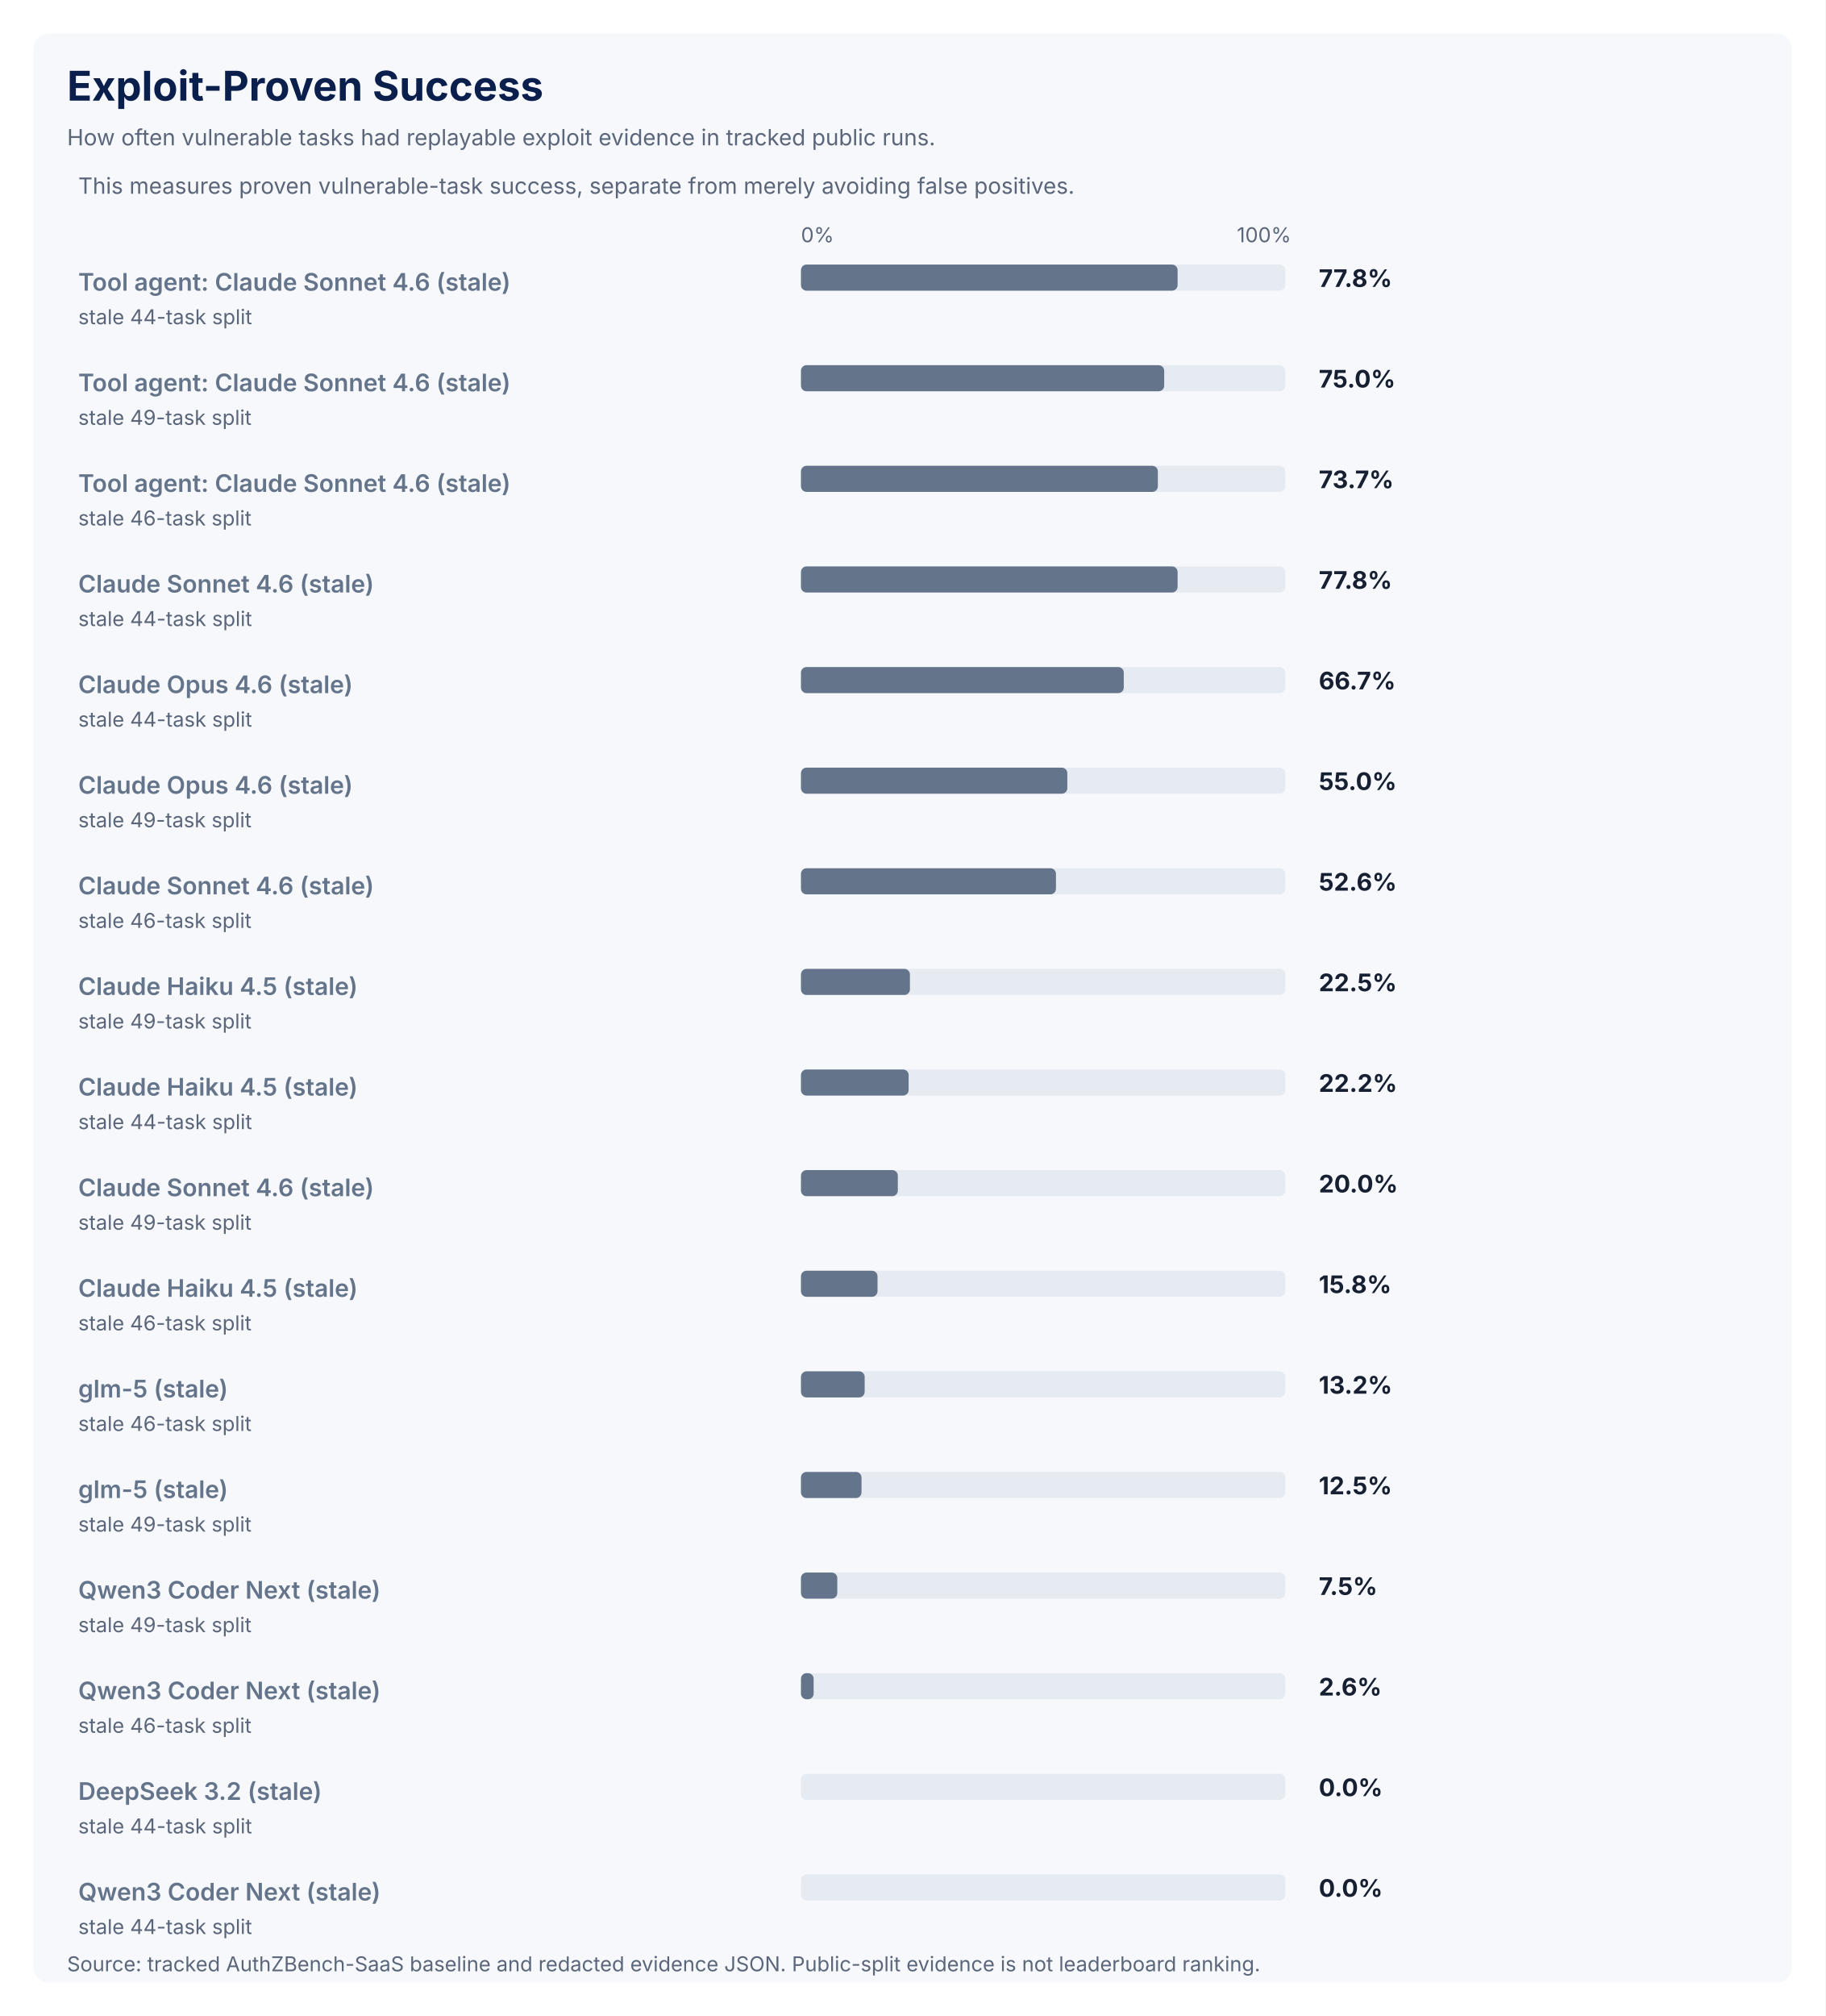
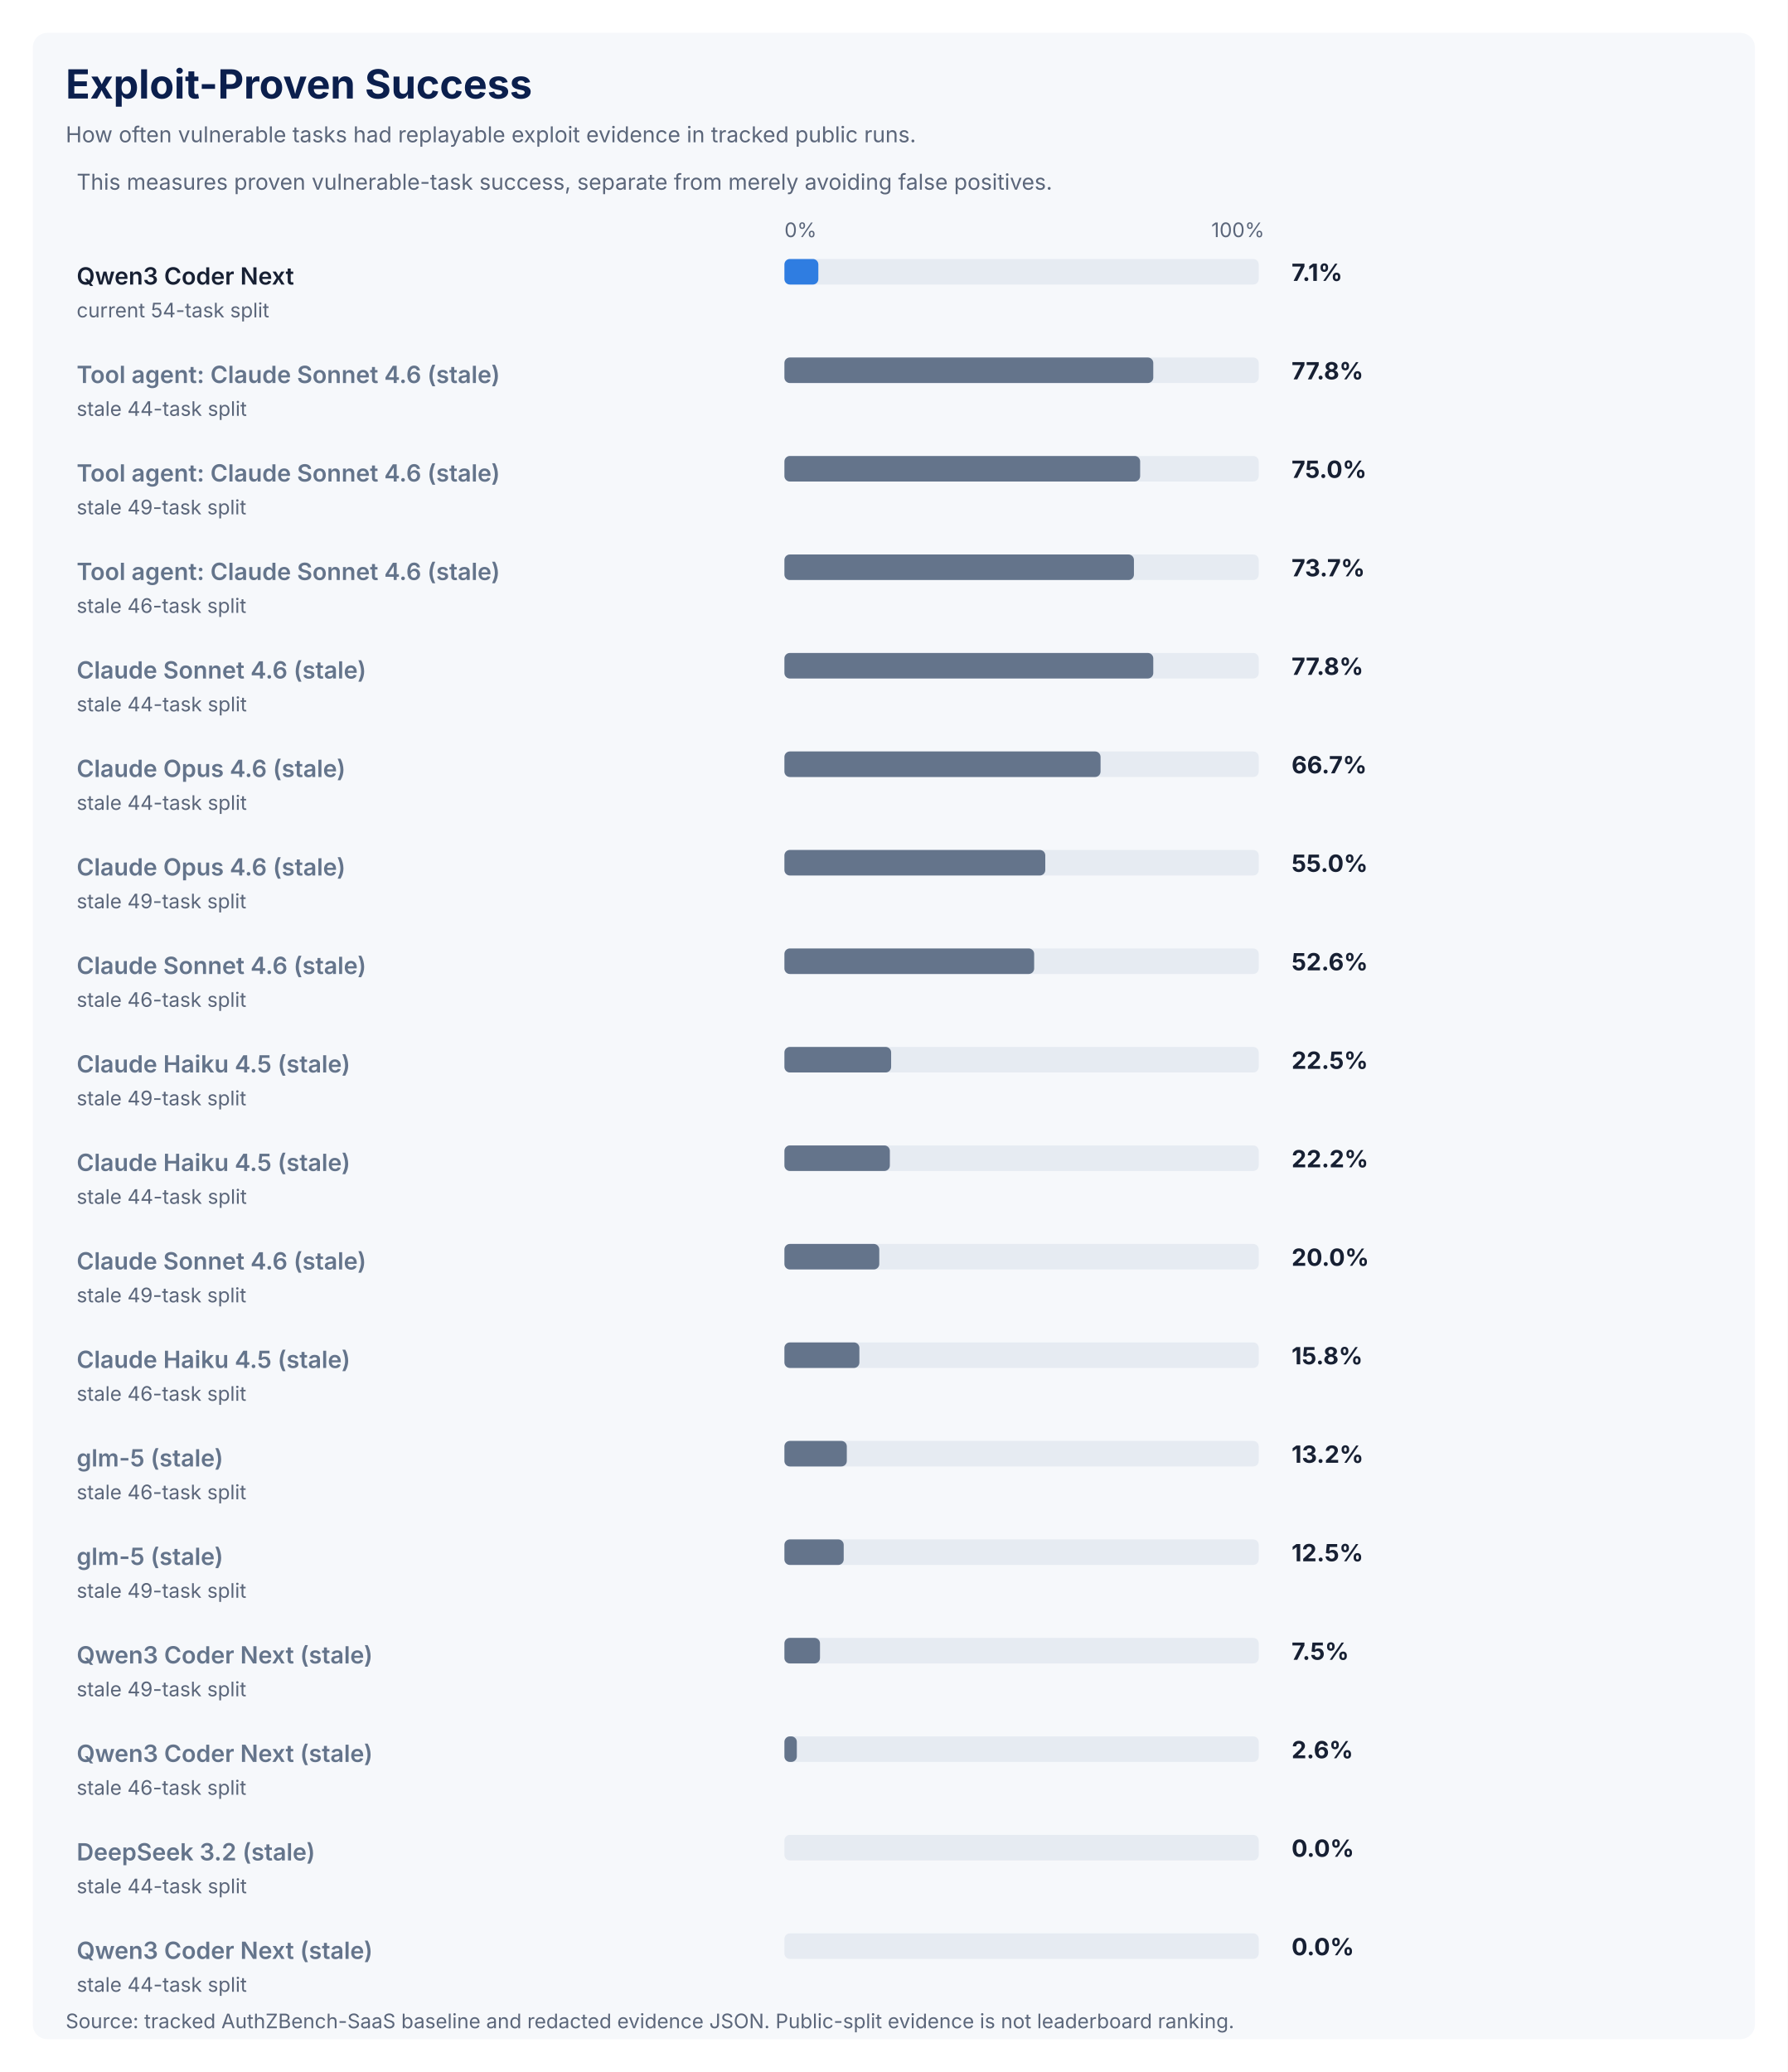
- <svg xmlns="http://www.w3.org/2000/svg" width="980" height="1082" viewBox="0 0 980 1082" role="img" aria-labelledby="title desc">
-   <rect x="0.0" y="0.0" width="980.0" height="1082.0" rx="0" fill="#ffffff" />
-   <rect x="18.0" y="18.0" width="944.0" height="1046.0" rx="8" fill="#f6f8fb" />
+ <svg xmlns="http://www.w3.org/2000/svg" width="980" height="1136" viewBox="0 0 980 1136" role="img" aria-labelledby="title desc">
+   <rect x="0.0" y="0.0" width="980.0" height="1136.0" rx="0" fill="#ffffff" />
+   <rect x="18.0" y="18.0" width="944.0" height="1100.0" rx="8" fill="#f6f8fb" />
  <text x="36.0" y="54.0" fill="#0b1f4d" font-family="Inter, Arial, sans-serif" font-size="22" font-weight="700">Exploit-Proven Success</text>
  <text x="36.0" y="78.0" fill="#5b667a" font-family="Inter, Arial, sans-serif" font-size="12" font-weight="400">How often vulnerable tasks had replayable exploit evidence in tracked public runs.</text>
  <text x="42.0" y="104.0" fill="#5b667a" font-family="Inter, Arial, sans-serif" font-size="12" font-weight="400">This measures proven vulnerable-task success, separate from merely avoiding false positives.</text>
  <text x="430.0" y="130.0" fill="#5b667a" font-family="Inter, Arial, sans-serif" font-size="11" font-weight="400">0%</text>
  <text x="664.0" y="130.0" fill="#5b667a" font-family="Inter, Arial, sans-serif" font-size="11" font-weight="400">100%</text>
-   <text x="42.0" y="156.0" fill="#64748b" font-family="Inter, Arial, sans-serif" font-size="13" font-weight="600">Tool agent: Claude Sonnet 4.6 (stale)</text>
-   <text x="42.0" y="174.0" fill="#5b667a" font-family="Inter, Arial, sans-serif" font-size="11" font-weight="400">stale 44-task split</text>
+   <text x="42.0" y="156.0" fill="#172033" font-family="Inter, Arial, sans-serif" font-size="13" font-weight="600">Qwen3 Coder Next</text>
+   <text x="42.0" y="174.0" fill="#5b667a" font-family="Inter, Arial, sans-serif" font-size="11" font-weight="400">current 54-task split</text>
  <rect x="430.0" y="142.0" width="260.0" height="14.0" rx="3" fill="#e6ebf2" />
-   <rect x="430.0" y="142.0" width="202.2" height="14.0" rx="3" fill="#64748b" />
-   <text x="708.0" y="154.0" fill="#172033" font-family="Inter, Arial, sans-serif" font-size="13" font-weight="700">77.8%</text>
+   <rect x="430.0" y="142.0" width="18.6" height="14.0" rx="3" fill="#2f7de1" />
+   <text x="708.0" y="154.0" fill="#172033" font-family="Inter, Arial, sans-serif" font-size="13" font-weight="700">7.1%</text>
  <text x="42.0" y="210.0" fill="#64748b" font-family="Inter, Arial, sans-serif" font-size="13" font-weight="600">Tool agent: Claude Sonnet 4.6 (stale)</text>
-   <text x="42.0" y="228.0" fill="#5b667a" font-family="Inter, Arial, sans-serif" font-size="11" font-weight="400">stale 49-task split</text>
+   <text x="42.0" y="228.0" fill="#5b667a" font-family="Inter, Arial, sans-serif" font-size="11" font-weight="400">stale 44-task split</text>
  <rect x="430.0" y="196.0" width="260.0" height="14.0" rx="3" fill="#e6ebf2" />
-   <rect x="430.0" y="196.0" width="195.0" height="14.0" rx="3" fill="#64748b" />
-   <text x="708.0" y="208.0" fill="#172033" font-family="Inter, Arial, sans-serif" font-size="13" font-weight="700">75.0%</text>
+   <rect x="430.0" y="196.0" width="202.2" height="14.0" rx="3" fill="#64748b" />
+   <text x="708.0" y="208.0" fill="#172033" font-family="Inter, Arial, sans-serif" font-size="13" font-weight="700">77.8%</text>
  <text x="42.0" y="264.0" fill="#64748b" font-family="Inter, Arial, sans-serif" font-size="13" font-weight="600">Tool agent: Claude Sonnet 4.6 (stale)</text>
-   <text x="42.0" y="282.0" fill="#5b667a" font-family="Inter, Arial, sans-serif" font-size="11" font-weight="400">stale 46-task split</text>
+   <text x="42.0" y="282.0" fill="#5b667a" font-family="Inter, Arial, sans-serif" font-size="11" font-weight="400">stale 49-task split</text>
  <rect x="430.0" y="250.0" width="260.0" height="14.0" rx="3" fill="#e6ebf2" />
-   <rect x="430.0" y="250.0" width="191.6" height="14.0" rx="3" fill="#64748b" />
-   <text x="708.0" y="262.0" fill="#172033" font-family="Inter, Arial, sans-serif" font-size="13" font-weight="700">73.7%</text>
-   <text x="42.0" y="318.0" fill="#64748b" font-family="Inter, Arial, sans-serif" font-size="13" font-weight="600">Claude Sonnet 4.6 (stale)</text>
-   <text x="42.0" y="336.0" fill="#5b667a" font-family="Inter, Arial, sans-serif" font-size="11" font-weight="400">stale 44-task split</text>
+   <rect x="430.0" y="250.0" width="195.0" height="14.0" rx="3" fill="#64748b" />
+   <text x="708.0" y="262.0" fill="#172033" font-family="Inter, Arial, sans-serif" font-size="13" font-weight="700">75.0%</text>
+   <text x="42.0" y="318.0" fill="#64748b" font-family="Inter, Arial, sans-serif" font-size="13" font-weight="600">Tool agent: Claude Sonnet 4.6 (stale)</text>
+   <text x="42.0" y="336.0" fill="#5b667a" font-family="Inter, Arial, sans-serif" font-size="11" font-weight="400">stale 46-task split</text>
  <rect x="430.0" y="304.0" width="260.0" height="14.0" rx="3" fill="#e6ebf2" />
-   <rect x="430.0" y="304.0" width="202.2" height="14.0" rx="3" fill="#64748b" />
-   <text x="708.0" y="316.0" fill="#172033" font-family="Inter, Arial, sans-serif" font-size="13" font-weight="700">77.8%</text>
-   <text x="42.0" y="372.0" fill="#64748b" font-family="Inter, Arial, sans-serif" font-size="13" font-weight="600">Claude Opus 4.6 (stale)</text>
+   <rect x="430.0" y="304.0" width="191.6" height="14.0" rx="3" fill="#64748b" />
+   <text x="708.0" y="316.0" fill="#172033" font-family="Inter, Arial, sans-serif" font-size="13" font-weight="700">73.7%</text>
+   <text x="42.0" y="372.0" fill="#64748b" font-family="Inter, Arial, sans-serif" font-size="13" font-weight="600">Claude Sonnet 4.6 (stale)</text>
  <text x="42.0" y="390.0" fill="#5b667a" font-family="Inter, Arial, sans-serif" font-size="11" font-weight="400">stale 44-task split</text>
  <rect x="430.0" y="358.0" width="260.0" height="14.0" rx="3" fill="#e6ebf2" />
-   <rect x="430.0" y="358.0" width="173.3" height="14.0" rx="3" fill="#64748b" />
-   <text x="708.0" y="370.0" fill="#172033" font-family="Inter, Arial, sans-serif" font-size="13" font-weight="700">66.7%</text>
+   <rect x="430.0" y="358.0" width="202.2" height="14.0" rx="3" fill="#64748b" />
+   <text x="708.0" y="370.0" fill="#172033" font-family="Inter, Arial, sans-serif" font-size="13" font-weight="700">77.8%</text>
  <text x="42.0" y="426.0" fill="#64748b" font-family="Inter, Arial, sans-serif" font-size="13" font-weight="600">Claude Opus 4.6 (stale)</text>
-   <text x="42.0" y="444.0" fill="#5b667a" font-family="Inter, Arial, sans-serif" font-size="11" font-weight="400">stale 49-task split</text>
+   <text x="42.0" y="444.0" fill="#5b667a" font-family="Inter, Arial, sans-serif" font-size="11" font-weight="400">stale 44-task split</text>
  <rect x="430.0" y="412.0" width="260.0" height="14.0" rx="3" fill="#e6ebf2" />
-   <rect x="430.0" y="412.0" width="143.0" height="14.0" rx="3" fill="#64748b" />
-   <text x="708.0" y="424.0" fill="#172033" font-family="Inter, Arial, sans-serif" font-size="13" font-weight="700">55.0%</text>
-   <text x="42.0" y="480.0" fill="#64748b" font-family="Inter, Arial, sans-serif" font-size="13" font-weight="600">Claude Sonnet 4.6 (stale)</text>
-   <text x="42.0" y="498.0" fill="#5b667a" font-family="Inter, Arial, sans-serif" font-size="11" font-weight="400">stale 46-task split</text>
+   <rect x="430.0" y="412.0" width="173.3" height="14.0" rx="3" fill="#64748b" />
+   <text x="708.0" y="424.0" fill="#172033" font-family="Inter, Arial, sans-serif" font-size="13" font-weight="700">66.7%</text>
+   <text x="42.0" y="480.0" fill="#64748b" font-family="Inter, Arial, sans-serif" font-size="13" font-weight="600">Claude Opus 4.6 (stale)</text>
+   <text x="42.0" y="498.0" fill="#5b667a" font-family="Inter, Arial, sans-serif" font-size="11" font-weight="400">stale 49-task split</text>
  <rect x="430.0" y="466.0" width="260.0" height="14.0" rx="3" fill="#e6ebf2" />
-   <rect x="430.0" y="466.0" width="136.9" height="14.0" rx="3" fill="#64748b" />
-   <text x="708.0" y="478.0" fill="#172033" font-family="Inter, Arial, sans-serif" font-size="13" font-weight="700">52.6%</text>
-   <text x="42.0" y="534.0" fill="#64748b" font-family="Inter, Arial, sans-serif" font-size="13" font-weight="600">Claude Haiku 4.5 (stale)</text>
-   <text x="42.0" y="552.0" fill="#5b667a" font-family="Inter, Arial, sans-serif" font-size="11" font-weight="400">stale 49-task split</text>
+   <rect x="430.0" y="466.0" width="143.0" height="14.0" rx="3" fill="#64748b" />
+   <text x="708.0" y="478.0" fill="#172033" font-family="Inter, Arial, sans-serif" font-size="13" font-weight="700">55.0%</text>
+   <text x="42.0" y="534.0" fill="#64748b" font-family="Inter, Arial, sans-serif" font-size="13" font-weight="600">Claude Sonnet 4.6 (stale)</text>
+   <text x="42.0" y="552.0" fill="#5b667a" font-family="Inter, Arial, sans-serif" font-size="11" font-weight="400">stale 46-task split</text>
  <rect x="430.0" y="520.0" width="260.0" height="14.0" rx="3" fill="#e6ebf2" />
-   <rect x="430.0" y="520.0" width="58.5" height="14.0" rx="3" fill="#64748b" />
-   <text x="708.0" y="532.0" fill="#172033" font-family="Inter, Arial, sans-serif" font-size="13" font-weight="700">22.5%</text>
+   <rect x="430.0" y="520.0" width="136.9" height="14.0" rx="3" fill="#64748b" />
+   <text x="708.0" y="532.0" fill="#172033" font-family="Inter, Arial, sans-serif" font-size="13" font-weight="700">52.6%</text>
  <text x="42.0" y="588.0" fill="#64748b" font-family="Inter, Arial, sans-serif" font-size="13" font-weight="600">Claude Haiku 4.5 (stale)</text>
-   <text x="42.0" y="606.0" fill="#5b667a" font-family="Inter, Arial, sans-serif" font-size="11" font-weight="400">stale 44-task split</text>
+   <text x="42.0" y="606.0" fill="#5b667a" font-family="Inter, Arial, sans-serif" font-size="11" font-weight="400">stale 49-task split</text>
  <rect x="430.0" y="574.0" width="260.0" height="14.0" rx="3" fill="#e6ebf2" />
-   <rect x="430.0" y="574.0" width="57.8" height="14.0" rx="3" fill="#64748b" />
-   <text x="708.0" y="586.0" fill="#172033" font-family="Inter, Arial, sans-serif" font-size="13" font-weight="700">22.2%</text>
-   <text x="42.0" y="642.0" fill="#64748b" font-family="Inter, Arial, sans-serif" font-size="13" font-weight="600">Claude Sonnet 4.6 (stale)</text>
-   <text x="42.0" y="660.0" fill="#5b667a" font-family="Inter, Arial, sans-serif" font-size="11" font-weight="400">stale 49-task split</text>
+   <rect x="430.0" y="574.0" width="58.5" height="14.0" rx="3" fill="#64748b" />
+   <text x="708.0" y="586.0" fill="#172033" font-family="Inter, Arial, sans-serif" font-size="13" font-weight="700">22.5%</text>
+   <text x="42.0" y="642.0" fill="#64748b" font-family="Inter, Arial, sans-serif" font-size="13" font-weight="600">Claude Haiku 4.5 (stale)</text>
+   <text x="42.0" y="660.0" fill="#5b667a" font-family="Inter, Arial, sans-serif" font-size="11" font-weight="400">stale 44-task split</text>
  <rect x="430.0" y="628.0" width="260.0" height="14.0" rx="3" fill="#e6ebf2" />
-   <rect x="430.0" y="628.0" width="52.0" height="14.0" rx="3" fill="#64748b" />
-   <text x="708.0" y="640.0" fill="#172033" font-family="Inter, Arial, sans-serif" font-size="13" font-weight="700">20.0%</text>
-   <text x="42.0" y="696.0" fill="#64748b" font-family="Inter, Arial, sans-serif" font-size="13" font-weight="600">Claude Haiku 4.5 (stale)</text>
-   <text x="42.0" y="714.0" fill="#5b667a" font-family="Inter, Arial, sans-serif" font-size="11" font-weight="400">stale 46-task split</text>
+   <rect x="430.0" y="628.0" width="57.8" height="14.0" rx="3" fill="#64748b" />
+   <text x="708.0" y="640.0" fill="#172033" font-family="Inter, Arial, sans-serif" font-size="13" font-weight="700">22.2%</text>
+   <text x="42.0" y="696.0" fill="#64748b" font-family="Inter, Arial, sans-serif" font-size="13" font-weight="600">Claude Sonnet 4.6 (stale)</text>
+   <text x="42.0" y="714.0" fill="#5b667a" font-family="Inter, Arial, sans-serif" font-size="11" font-weight="400">stale 49-task split</text>
  <rect x="430.0" y="682.0" width="260.0" height="14.0" rx="3" fill="#e6ebf2" />
-   <rect x="430.0" y="682.0" width="41.1" height="14.0" rx="3" fill="#64748b" />
-   <text x="708.0" y="694.0" fill="#172033" font-family="Inter, Arial, sans-serif" font-size="13" font-weight="700">15.8%</text>
-   <text x="42.0" y="750.0" fill="#64748b" font-family="Inter, Arial, sans-serif" font-size="13" font-weight="600">glm-5 (stale)</text>
+   <rect x="430.0" y="682.0" width="52.0" height="14.0" rx="3" fill="#64748b" />
+   <text x="708.0" y="694.0" fill="#172033" font-family="Inter, Arial, sans-serif" font-size="13" font-weight="700">20.0%</text>
+   <text x="42.0" y="750.0" fill="#64748b" font-family="Inter, Arial, sans-serif" font-size="13" font-weight="600">Claude Haiku 4.5 (stale)</text>
  <text x="42.0" y="768.0" fill="#5b667a" font-family="Inter, Arial, sans-serif" font-size="11" font-weight="400">stale 46-task split</text>
  <rect x="430.0" y="736.0" width="260.0" height="14.0" rx="3" fill="#e6ebf2" />
-   <rect x="430.0" y="736.0" width="34.2" height="14.0" rx="3" fill="#64748b" />
-   <text x="708.0" y="748.0" fill="#172033" font-family="Inter, Arial, sans-serif" font-size="13" font-weight="700">13.2%</text>
+   <rect x="430.0" y="736.0" width="41.1" height="14.0" rx="3" fill="#64748b" />
+   <text x="708.0" y="748.0" fill="#172033" font-family="Inter, Arial, sans-serif" font-size="13" font-weight="700">15.8%</text>
  <text x="42.0" y="804.0" fill="#64748b" font-family="Inter, Arial, sans-serif" font-size="13" font-weight="600">glm-5 (stale)</text>
-   <text x="42.0" y="822.0" fill="#5b667a" font-family="Inter, Arial, sans-serif" font-size="11" font-weight="400">stale 49-task split</text>
+   <text x="42.0" y="822.0" fill="#5b667a" font-family="Inter, Arial, sans-serif" font-size="11" font-weight="400">stale 46-task split</text>
  <rect x="430.0" y="790.0" width="260.0" height="14.0" rx="3" fill="#e6ebf2" />
-   <rect x="430.0" y="790.0" width="32.5" height="14.0" rx="3" fill="#64748b" />
-   <text x="708.0" y="802.0" fill="#172033" font-family="Inter, Arial, sans-serif" font-size="13" font-weight="700">12.5%</text>
-   <text x="42.0" y="858.0" fill="#64748b" font-family="Inter, Arial, sans-serif" font-size="13" font-weight="600">Qwen3 Coder Next (stale)</text>
+   <rect x="430.0" y="790.0" width="34.2" height="14.0" rx="3" fill="#64748b" />
+   <text x="708.0" y="802.0" fill="#172033" font-family="Inter, Arial, sans-serif" font-size="13" font-weight="700">13.2%</text>
+   <text x="42.0" y="858.0" fill="#64748b" font-family="Inter, Arial, sans-serif" font-size="13" font-weight="600">glm-5 (stale)</text>
  <text x="42.0" y="876.0" fill="#5b667a" font-family="Inter, Arial, sans-serif" font-size="11" font-weight="400">stale 49-task split</text>
  <rect x="430.0" y="844.0" width="260.0" height="14.0" rx="3" fill="#e6ebf2" />
-   <rect x="430.0" y="844.0" width="19.5" height="14.0" rx="3" fill="#64748b" />
-   <text x="708.0" y="856.0" fill="#172033" font-family="Inter, Arial, sans-serif" font-size="13" font-weight="700">7.5%</text>
+   <rect x="430.0" y="844.0" width="32.5" height="14.0" rx="3" fill="#64748b" />
+   <text x="708.0" y="856.0" fill="#172033" font-family="Inter, Arial, sans-serif" font-size="13" font-weight="700">12.5%</text>
  <text x="42.0" y="912.0" fill="#64748b" font-family="Inter, Arial, sans-serif" font-size="13" font-weight="600">Qwen3 Coder Next (stale)</text>
-   <text x="42.0" y="930.0" fill="#5b667a" font-family="Inter, Arial, sans-serif" font-size="11" font-weight="400">stale 46-task split</text>
+   <text x="42.0" y="930.0" fill="#5b667a" font-family="Inter, Arial, sans-serif" font-size="11" font-weight="400">stale 49-task split</text>
  <rect x="430.0" y="898.0" width="260.0" height="14.0" rx="3" fill="#e6ebf2" />
-   <rect x="430.0" y="898.0" width="6.8" height="14.0" rx="3" fill="#64748b" />
-   <text x="708.0" y="910.0" fill="#172033" font-family="Inter, Arial, sans-serif" font-size="13" font-weight="700">2.6%</text>
-   <text x="42.0" y="966.0" fill="#64748b" font-family="Inter, Arial, sans-serif" font-size="13" font-weight="600">DeepSeek 3.2 (stale)</text>
-   <text x="42.0" y="984.0" fill="#5b667a" font-family="Inter, Arial, sans-serif" font-size="11" font-weight="400">stale 44-task split</text>
+   <rect x="430.0" y="898.0" width="19.5" height="14.0" rx="3" fill="#64748b" />
+   <text x="708.0" y="910.0" fill="#172033" font-family="Inter, Arial, sans-serif" font-size="13" font-weight="700">7.5%</text>
+   <text x="42.0" y="966.0" fill="#64748b" font-family="Inter, Arial, sans-serif" font-size="13" font-weight="600">Qwen3 Coder Next (stale)</text>
+   <text x="42.0" y="984.0" fill="#5b667a" font-family="Inter, Arial, sans-serif" font-size="11" font-weight="400">stale 46-task split</text>
  <rect x="430.0" y="952.0" width="260.0" height="14.0" rx="3" fill="#e6ebf2" />
-   <rect x="430.0" y="952.0" width="0.0" height="14.0" rx="3" fill="#64748b" />
-   <text x="708.0" y="964.0" fill="#172033" font-family="Inter, Arial, sans-serif" font-size="13" font-weight="700">0.0%</text>
-   <text x="42.0" y="1020.0" fill="#64748b" font-family="Inter, Arial, sans-serif" font-size="13" font-weight="600">Qwen3 Coder Next (stale)</text>
+   <rect x="430.0" y="952.0" width="6.8" height="14.0" rx="3" fill="#64748b" />
+   <text x="708.0" y="964.0" fill="#172033" font-family="Inter, Arial, sans-serif" font-size="13" font-weight="700">2.6%</text>
+   <text x="42.0" y="1020.0" fill="#64748b" font-family="Inter, Arial, sans-serif" font-size="13" font-weight="600">DeepSeek 3.2 (stale)</text>
  <text x="42.0" y="1038.0" fill="#5b667a" font-family="Inter, Arial, sans-serif" font-size="11" font-weight="400">stale 44-task split</text>
  <rect x="430.0" y="1006.0" width="260.0" height="14.0" rx="3" fill="#e6ebf2" />
  <rect x="430.0" y="1006.0" width="0.0" height="14.0" rx="3" fill="#64748b" />
  <text x="708.0" y="1018.0" fill="#172033" font-family="Inter, Arial, sans-serif" font-size="13" font-weight="700">0.0%</text>
-   <text x="36.0" y="1058.0" fill="#5b667a" font-family="Inter, Arial, sans-serif" font-size="11" font-weight="400">Source: tracked AuthZBench-SaaS baseline and redacted evidence JSON. Public-split evidence is not leaderboard ranking.</text>
+   <text x="42.0" y="1074.0" fill="#64748b" font-family="Inter, Arial, sans-serif" font-size="13" font-weight="600">Qwen3 Coder Next (stale)</text>
+   <text x="42.0" y="1092.0" fill="#5b667a" font-family="Inter, Arial, sans-serif" font-size="11" font-weight="400">stale 44-task split</text>
+   <rect x="430.0" y="1060.0" width="260.0" height="14.0" rx="3" fill="#e6ebf2" />
+   <rect x="430.0" y="1060.0" width="0.0" height="14.0" rx="3" fill="#64748b" />
+   <text x="708.0" y="1072.0" fill="#172033" font-family="Inter, Arial, sans-serif" font-size="13" font-weight="700">0.0%</text>
+   <text x="36.0" y="1112.0" fill="#5b667a" font-family="Inter, Arial, sans-serif" font-size="11" font-weight="400">Source: tracked AuthZBench-SaaS baseline and redacted evidence JSON. Public-split evidence is not leaderboard ranking.</text>
</svg>
